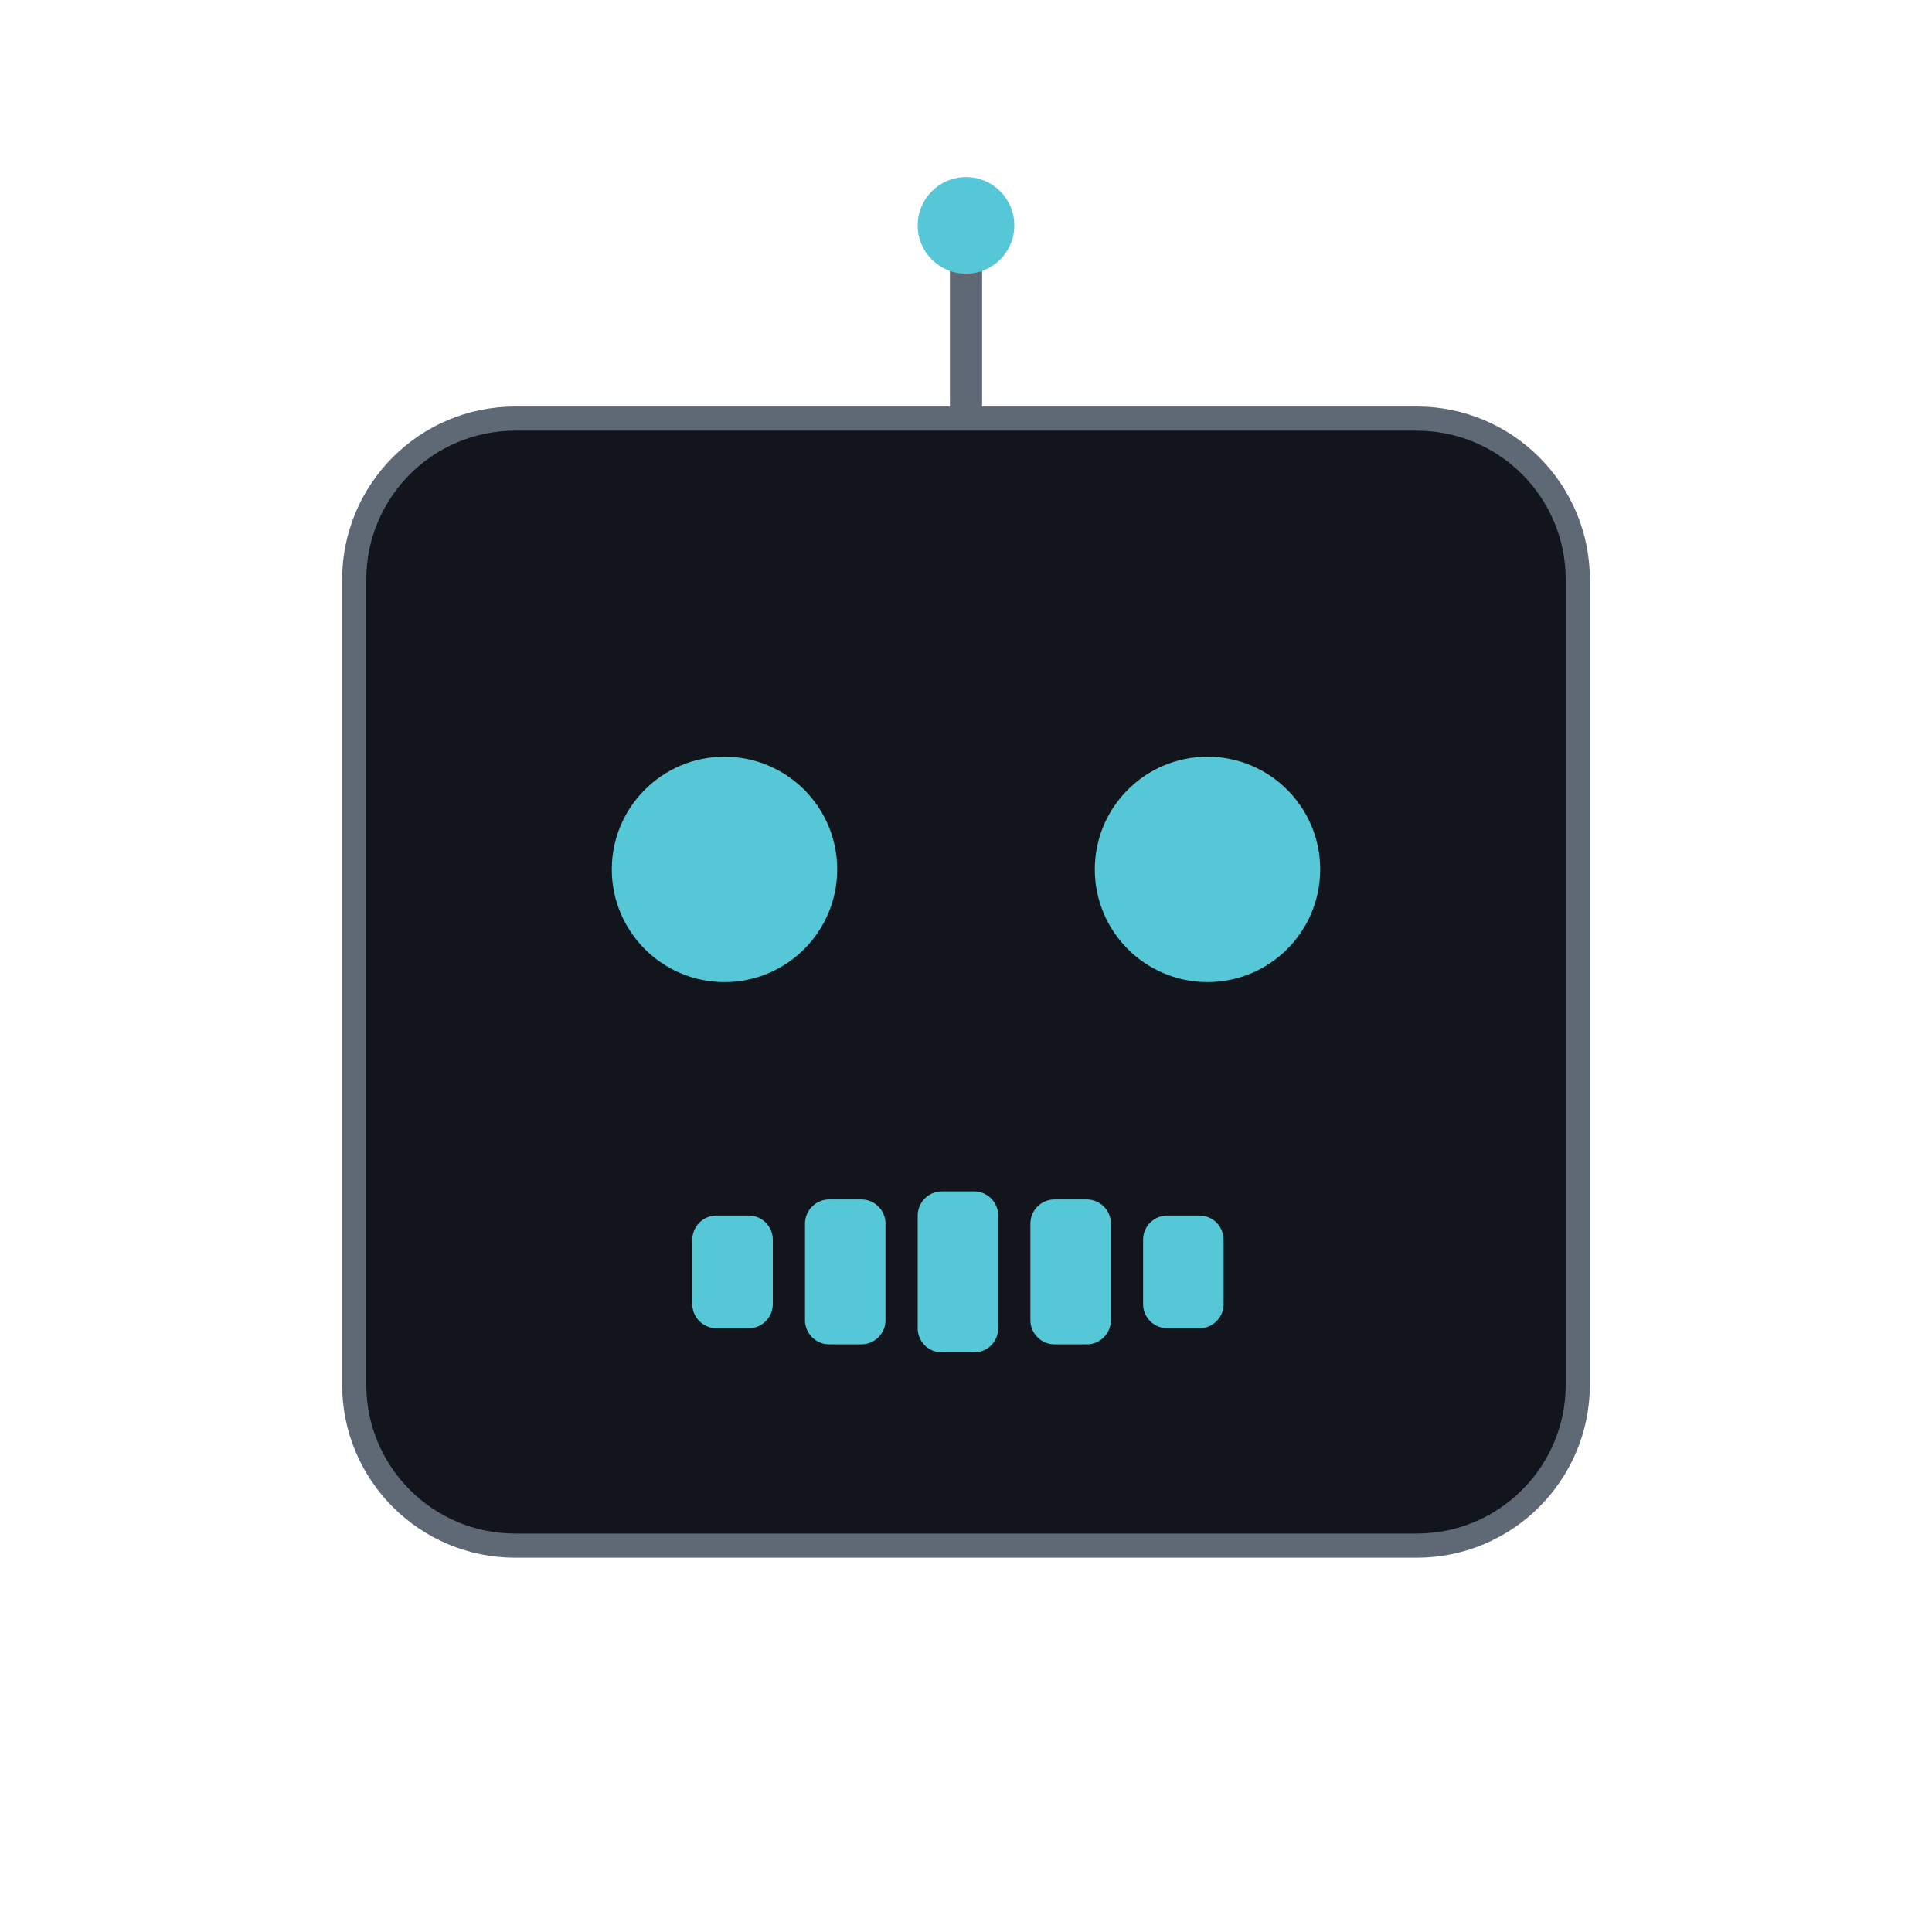
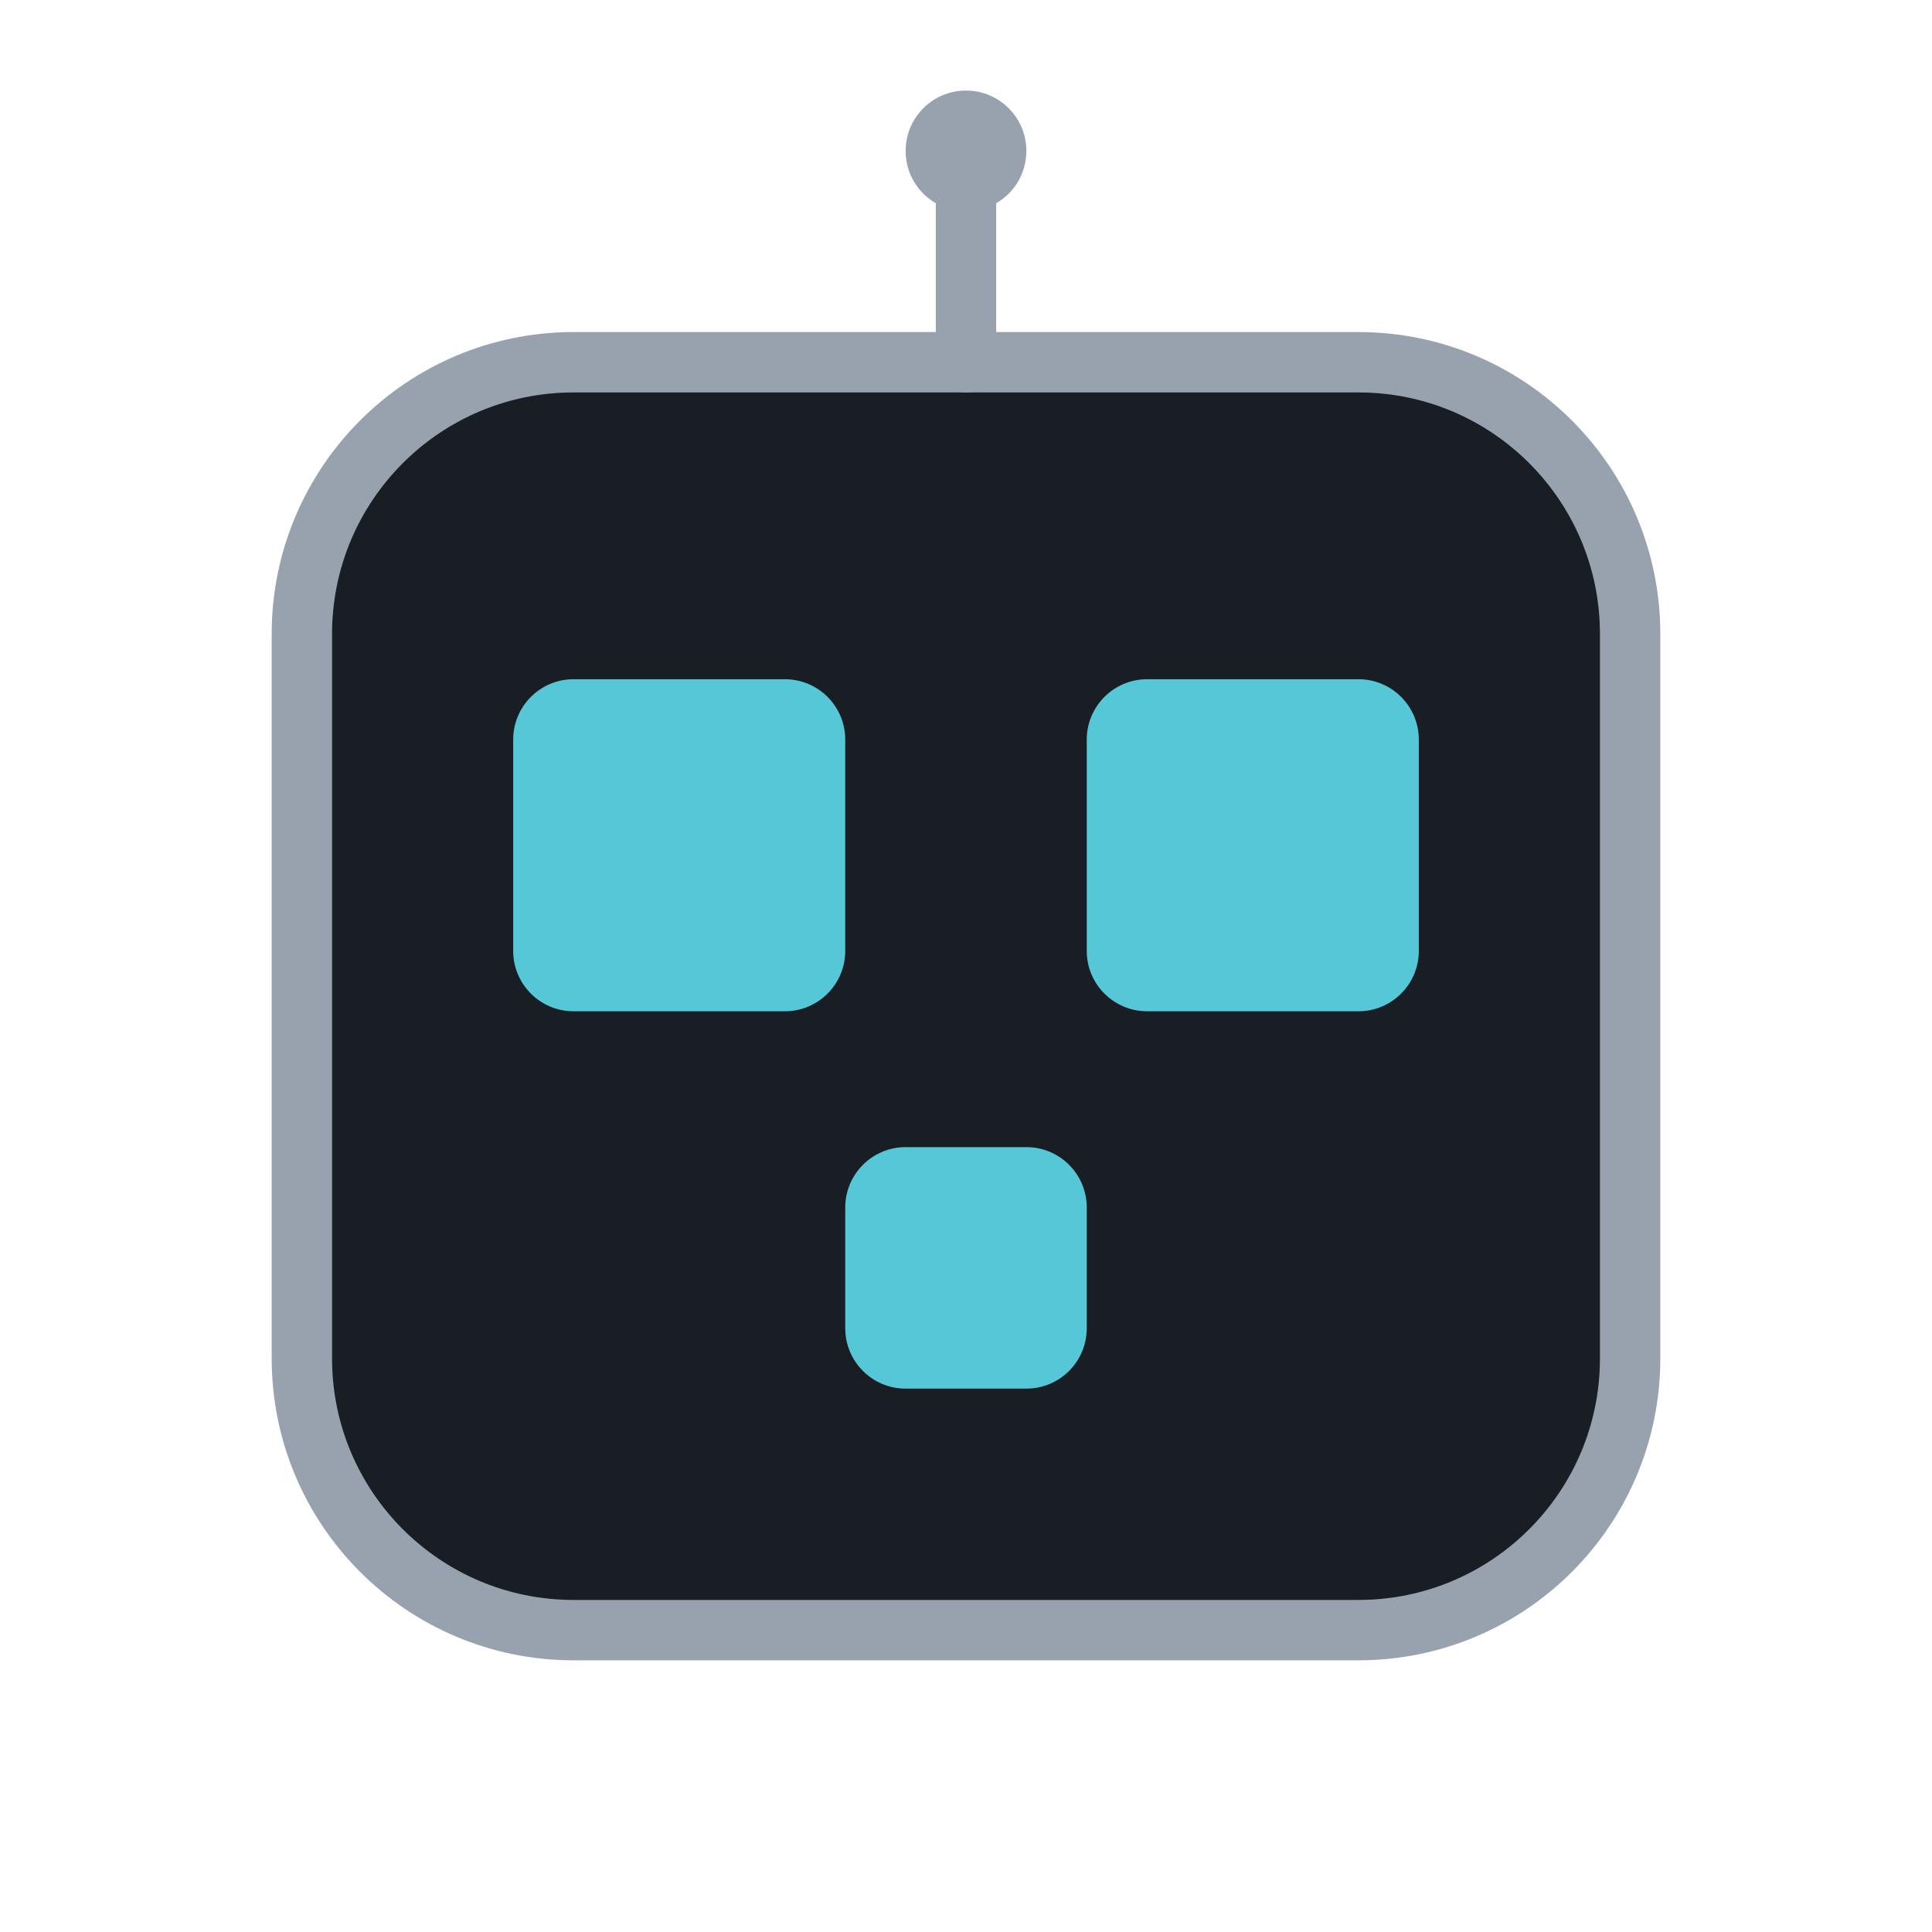
- <svg xmlns="http://www.w3.org/2000/svg" viewBox="0 0 240 240" width="240" height="240">
-   <rect width="240" height="240" fill="none" />
-   <rect x="44" y="52" width="152" height="140" rx="20" fill="#12161c" stroke="#5f6875" stroke-width="3" />
-   <path d="M 120 52 L 120 32" stroke="#5f6875" stroke-width="4" />
-   <circle cx="120" cy="28" r="6" fill="#56c7d6" />
+ <svg xmlns="http://www.w3.org/2000/svg" viewBox="0 0 64 64" width="240" height="240">
+   <rect width="64" height="64" fill="none" />
+   <rect x="10" y="12" width="44" height="42" rx="9" fill="#191d24" stroke="#98a2ae" stroke-width="2" />
+   <path d="M32 12V6" stroke="#98a2ae" stroke-width="2" stroke-linecap="round" />
+   <circle cx="32" cy="5" r="2" fill="#98a2ae" />
  <g id="eyes">
-     <circle cx="90" cy="108" r="14" fill="#56c7d6" />
-     <circle cx="150" cy="108" r="14" fill="#56c7d6" />
+     <rect x="17" y="22.5" width="11" height="11" rx="2" fill="#56c7d6" />
+     <rect x="36" y="22.5" width="11" height="11" rx="2" fill="#56c7d6" />
  </g>
  <g id="mouth">
-     <rect x="86" y="151" width="10" height="14" rx="3" fill="#56c7d6" />
-     <rect x="100" y="149" width="10" height="18" rx="3" fill="#56c7d6" />
-     <rect x="114" y="148" width="10" height="20" rx="3" fill="#56c7d6" />
-     <rect x="128" y="149" width="10" height="18" rx="3" fill="#56c7d6" />
-     <rect x="142" y="151" width="10" height="14" rx="3" fill="#56c7d6" />
+     <rect x="28" y="38" width="8" height="8" rx="2" fill="#56c7d6" />
  </g>
</svg>
